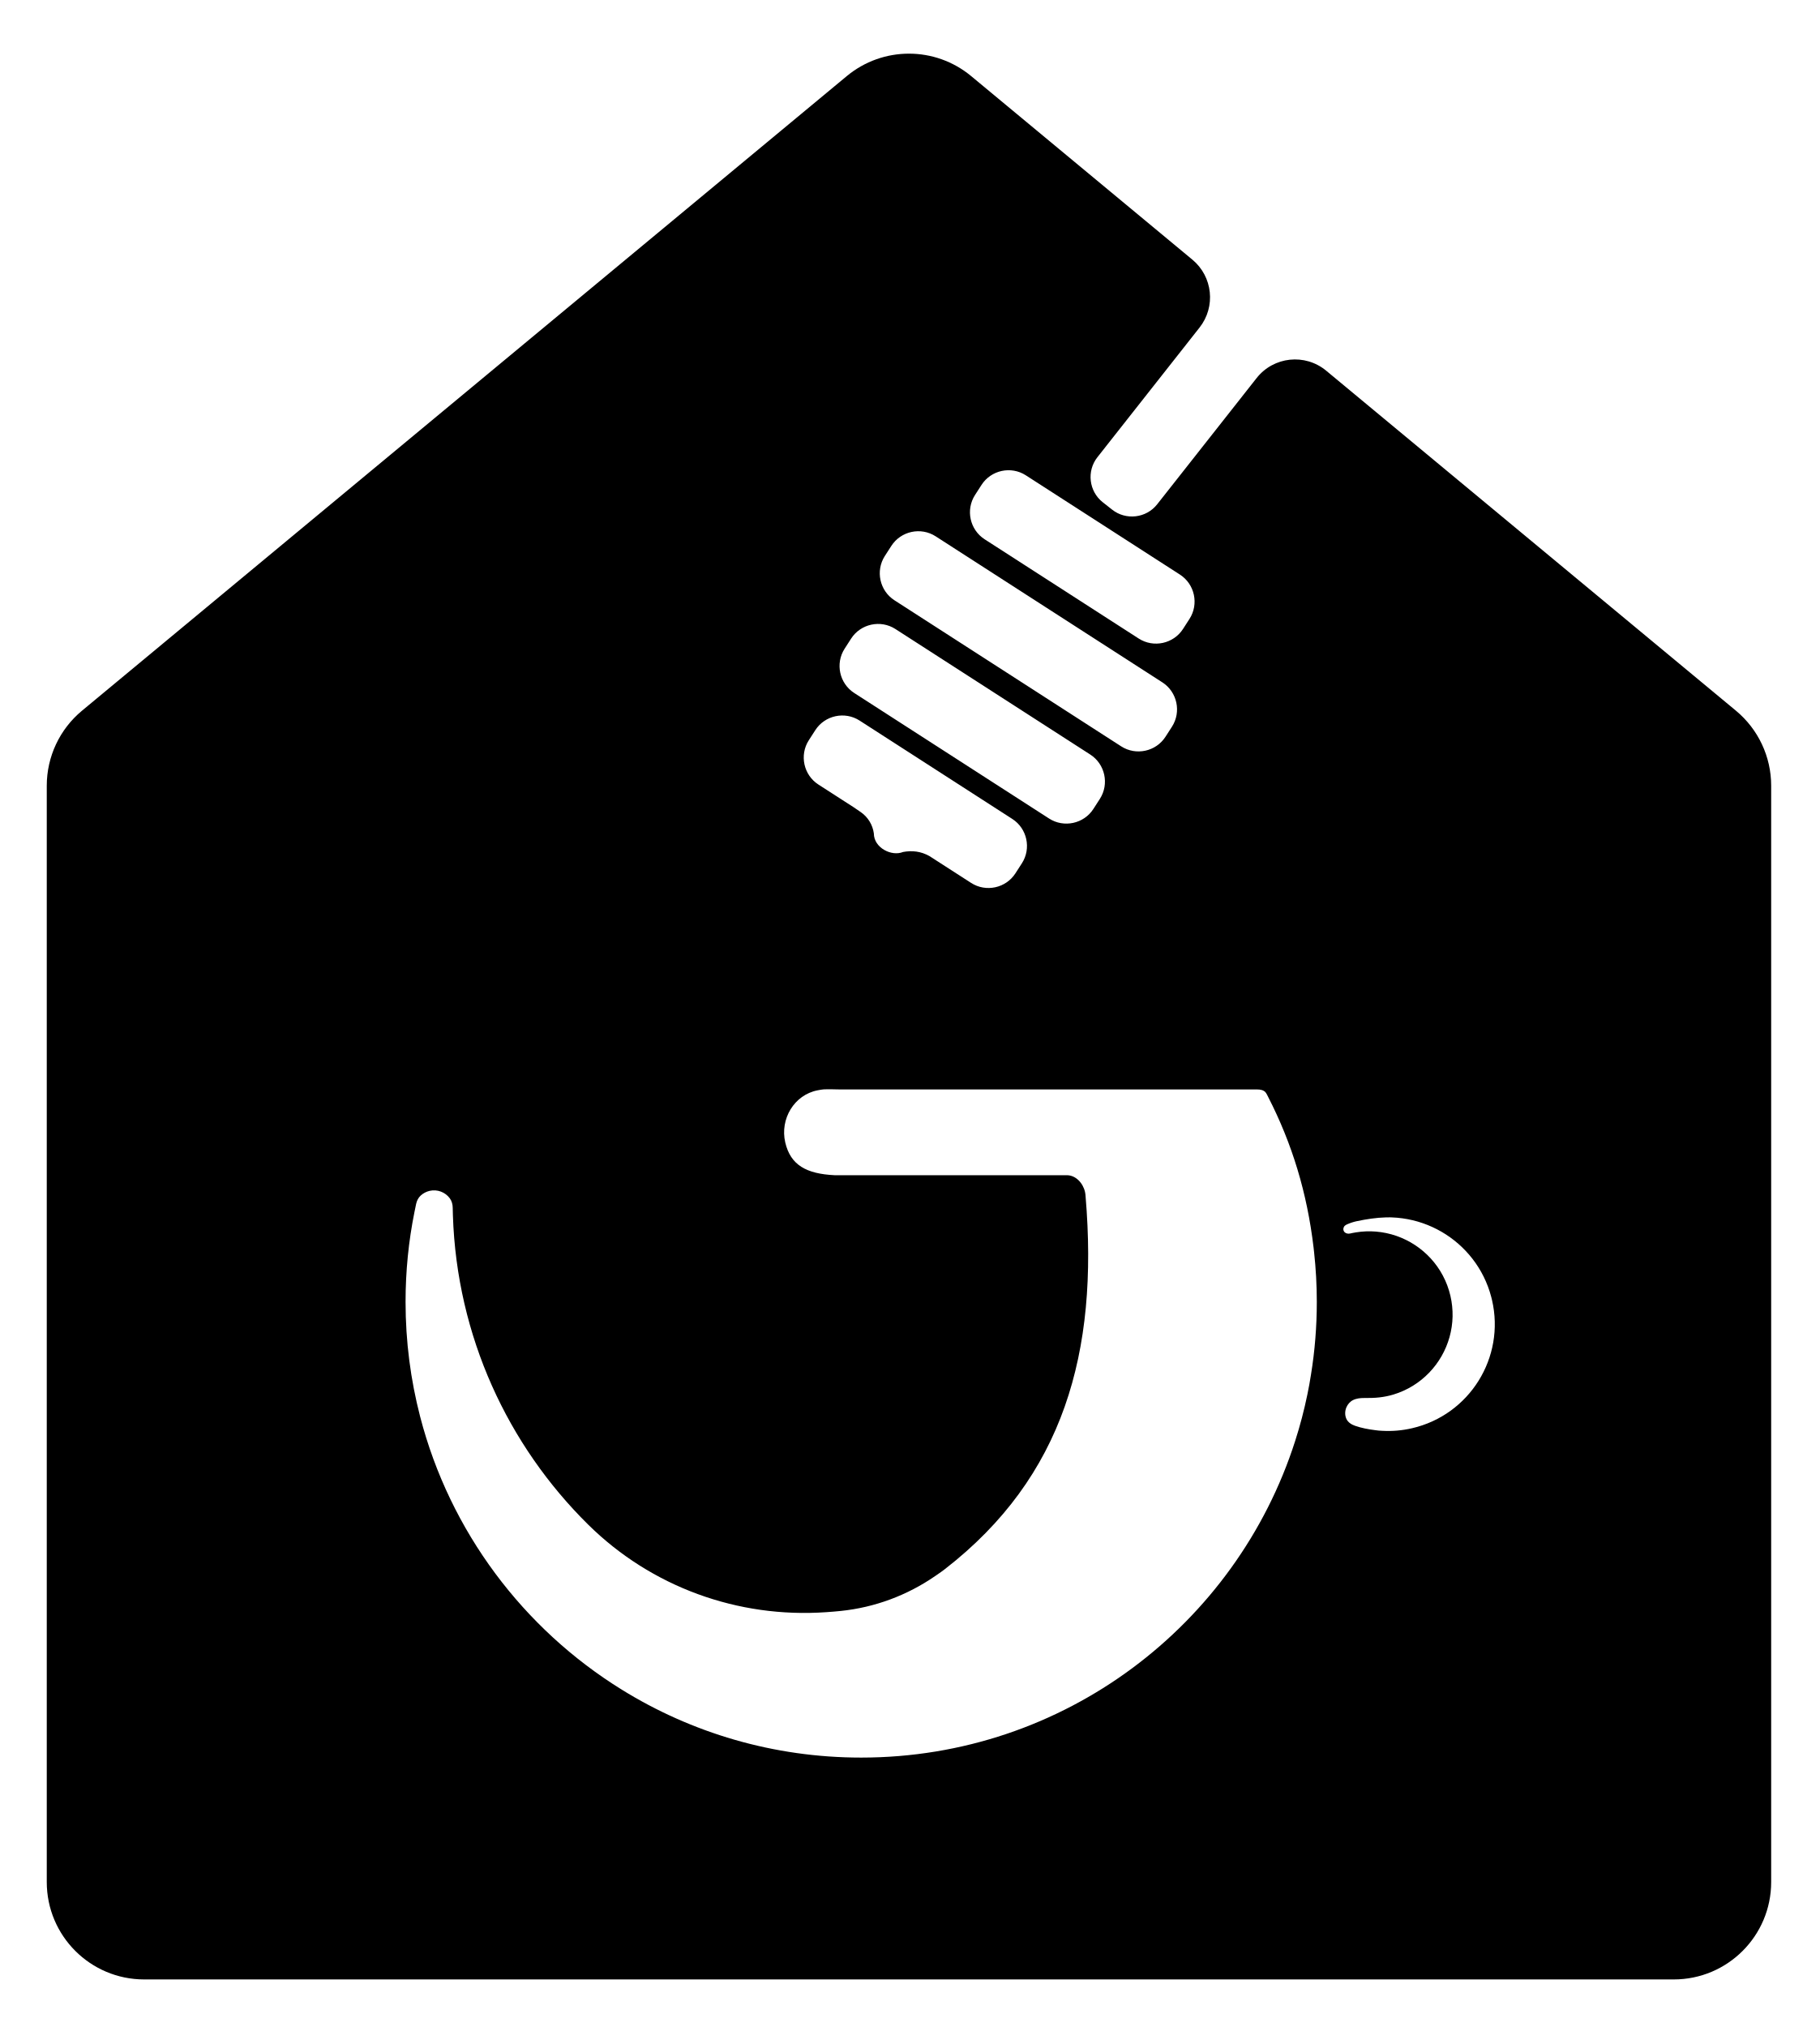
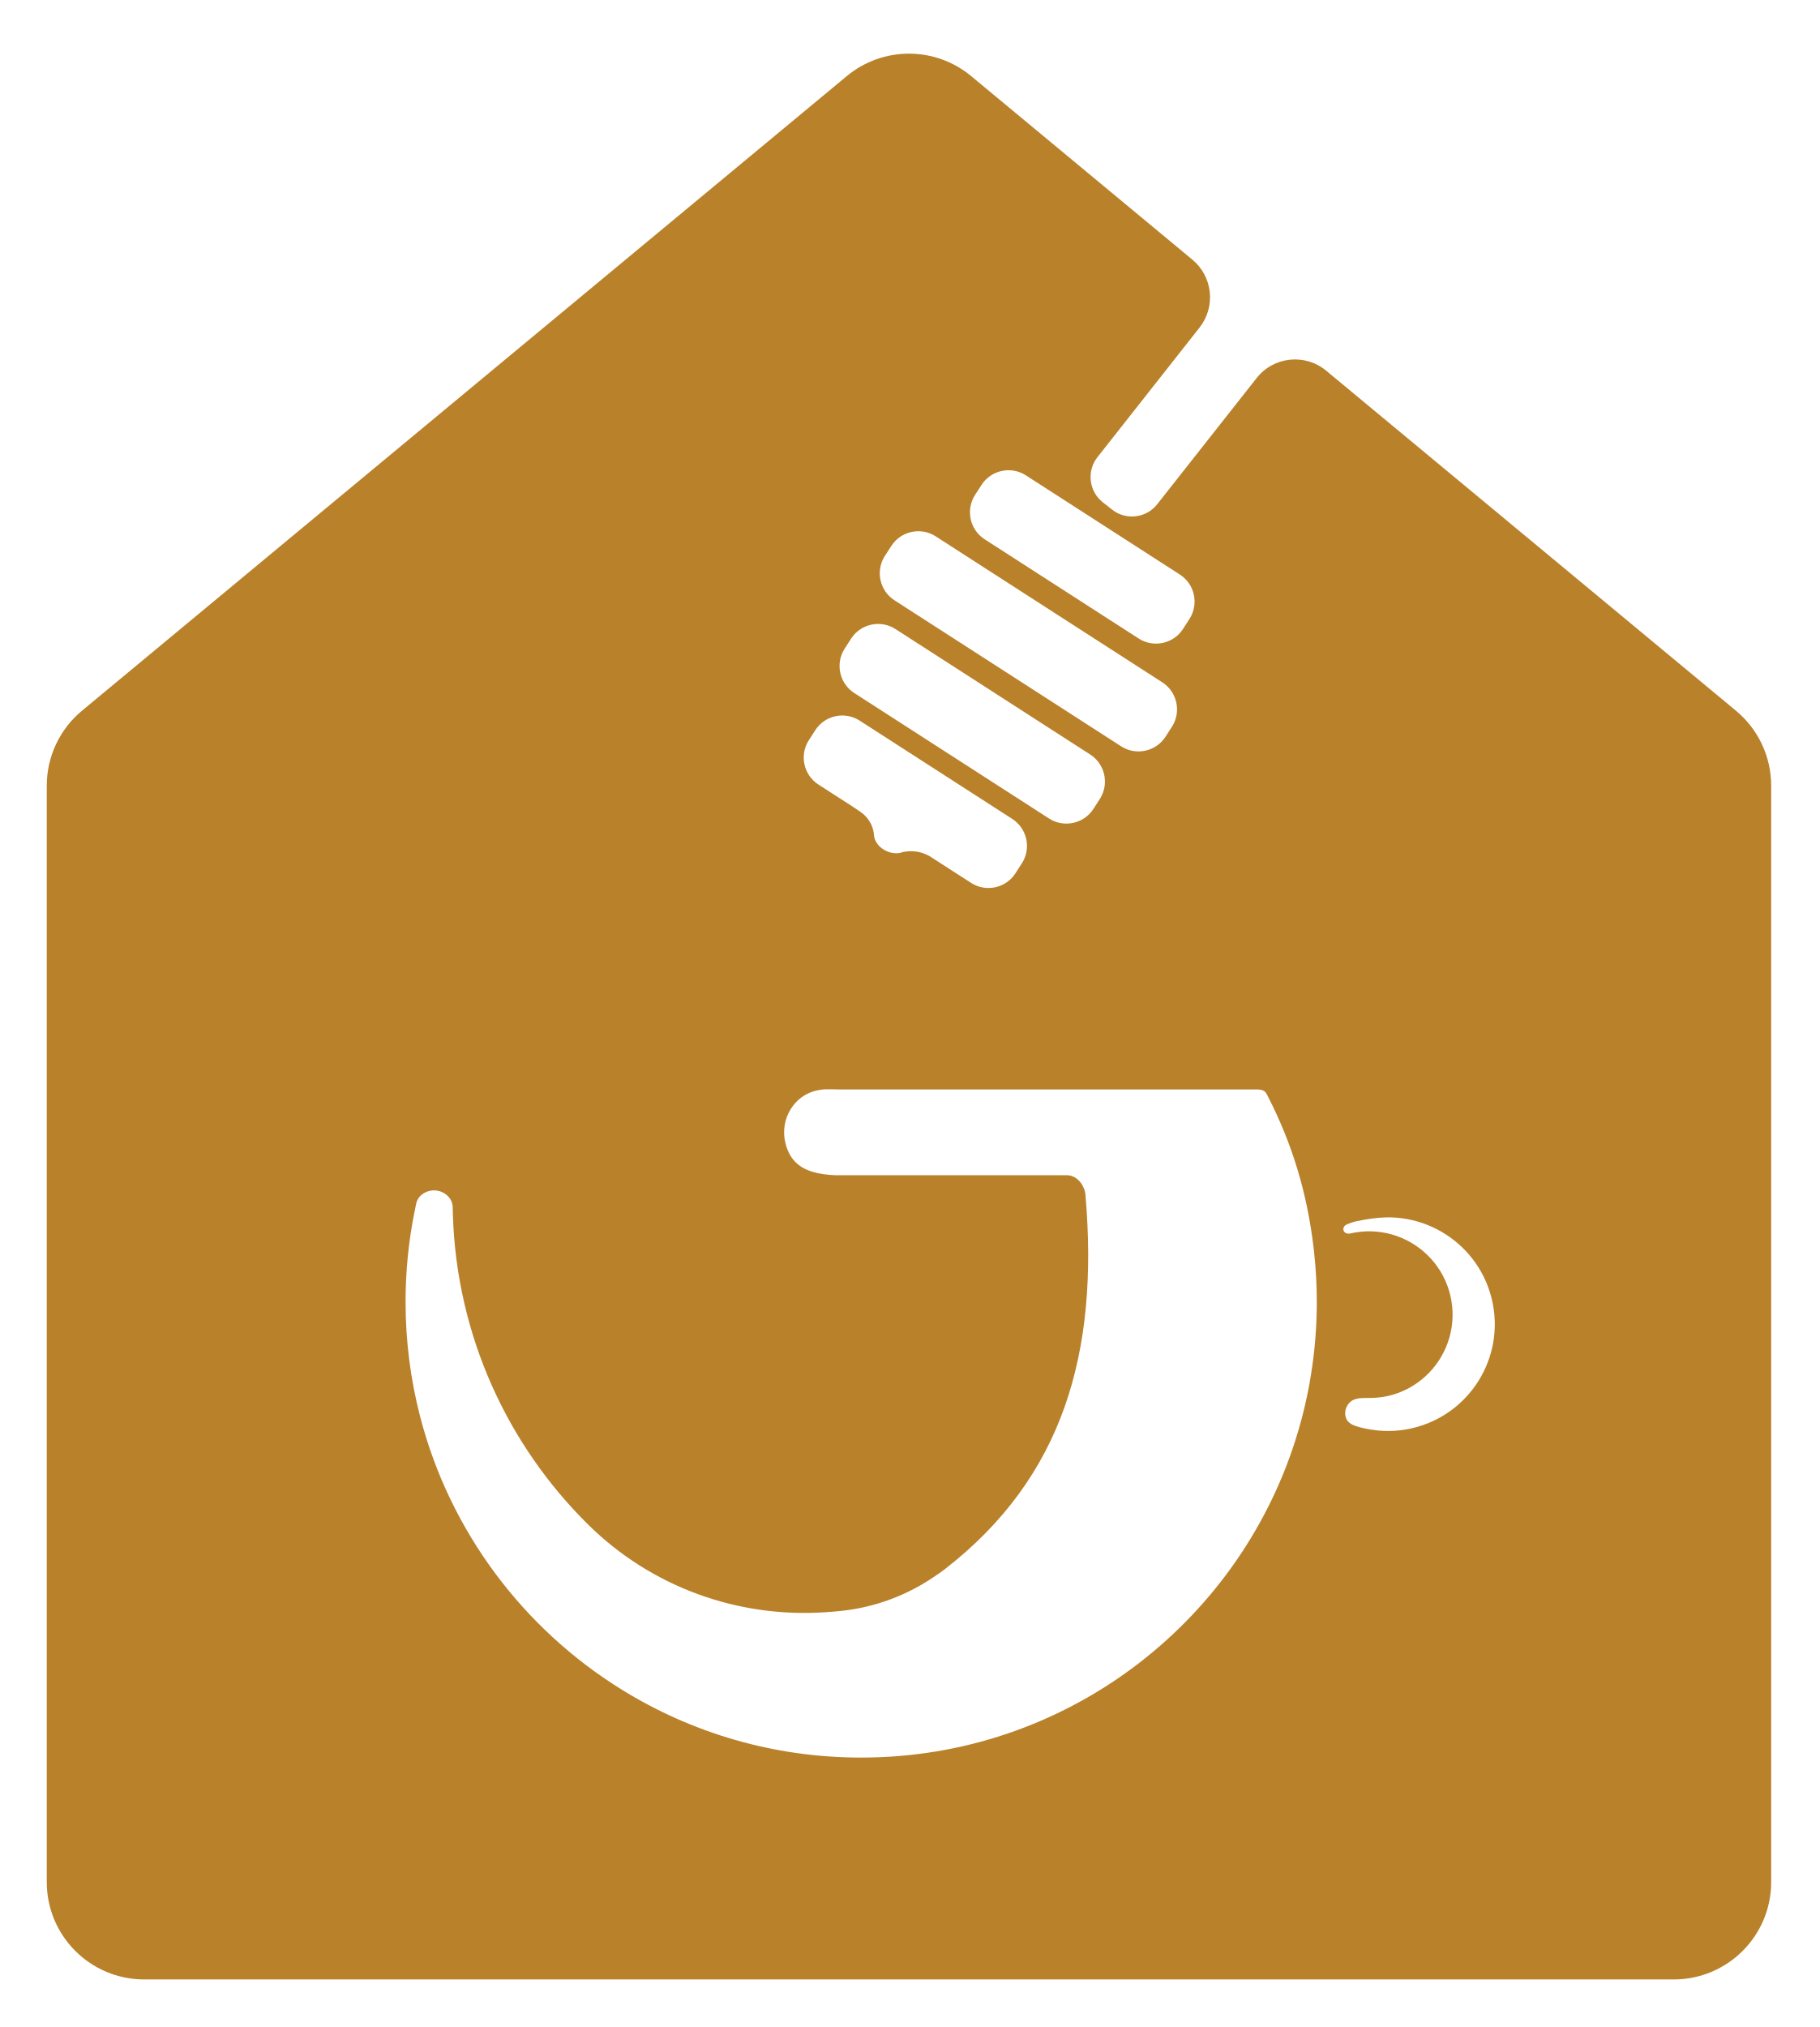
- <svg xmlns="http://www.w3.org/2000/svg" width="237" height="264" viewBox="0 0 237 264" shape-rendering="geometricPrecision">
-   <path d="M 183.941,186.013 C 183.304,186.162 182.656,186.265 182.005,186.322 C 181.369,186.377 180.729,186.387 180.091,186.353 C 179.770,186.353 179.441,186.306 179.123,186.266 C 178.250,186.157 177.340,185.990 176.508,185.697 C 176.042,185.533 175.592,185.259 175.379,184.795 C 175.163,184.326 175.181,183.763 175.382,183.292 C 175.551,182.894 175.858,182.542 176.247,182.349 C 176.698,182.126 177.209,182.076 177.705,182.078 C 178.359,182.080 179.021,182.075 179.671,182.000 C 180.291,181.929 180.905,181.810 181.502,181.629 C 182.395,181.359 183.252,180.974 184.046,180.485 C 184.818,180.009 185.529,179.436 186.159,178.783 C 186.781,178.138 187.324,177.415 187.770,176.637 C 188.218,175.857 188.568,175.023 188.811,174.158 C 189.058,173.279 189.193,172.370 189.212,171.458 C 189.230,170.557 189.135,169.654 188.932,168.777 C 188.825,168.313 188.687,167.857 188.520,167.411 C 188.356,166.974 188.163,166.547 187.944,166.134 C 187.729,165.728 187.487,165.336 187.221,164.960 C 186.958,164.589 186.672,164.235 186.365,163.900 C 186.060,163.567 185.734,163.253 185.390,162.961 C 185.047,162.669 184.686,162.399 184.309,162.152 C 183.933,161.906 183.542,161.682 183.138,161.484 C 182.734,161.285 182.317,161.111 181.891,160.963 C 181.462,160.815 181.025,160.694 180.581,160.600 C 180.133,160.506 179.679,160.440 179.223,160.403 C 178.362,160.330 177.494,160.368 176.641,160.504 C 176.474,160.531 176.308,160.560 176.142,160.592 C 175.992,160.622 175.830,160.678 175.678,160.677 C 175.428,160.676 175.183,160.586 175.055,160.358 C 174.925,160.124 174.983,159.819 175.178,159.639 C 175.273,159.553 175.389,159.495 175.506,159.445 C 175.909,159.269 176.327,159.134 176.757,159.044 C 178.000,158.784 179.265,158.587 180.538,158.554 C 180.722,158.549 180.907,158.550 181.092,158.550 C 181.169,158.551 181.246,158.555 181.323,158.558 C 181.781,158.575 182.238,158.615 182.692,158.678 C 183.142,158.740 183.589,158.824 184.031,158.930 C 184.470,159.035 184.903,159.162 185.330,159.310 C 185.754,159.456 186.172,159.624 186.580,159.811 C 186.988,159.997 187.386,160.204 187.774,160.428 C 188.161,160.653 188.538,160.896 188.902,161.157 C 189.267,161.418 189.619,161.697 189.957,161.992 C 190.295,162.288 190.620,162.600 190.928,162.927 C 191.239,163.256 191.533,163.600 191.809,163.957 C 192.088,164.317 192.349,164.691 192.590,165.077 C 192.835,165.467 193.059,165.869 193.263,166.281 C 193.470,166.700 193.656,167.128 193.820,167.565 C 193.986,168.010 194.130,168.463 194.250,168.923 C 194.285,169.055 194.318,169.189 194.349,169.322 C 196.086,176.807 191.425,184.281 183.941,186.013 M 170.770,179.019 C 170.639,179.885 170.479,180.741 170.304,181.592 C 169.878,183.665 169.343,185.703 168.702,187.690 C 161.043,211.600 138.630,228.911 112.177,228.911 C 100.742,228.911 90.064,225.677 81.003,220.070 C 68.182,212.141 58.605,199.470 54.725,184.496 C 53.489,179.725 52.828,174.719 52.828,169.563 C 52.828,165.553 53.223,161.633 53.989,157.848 C 54.054,157.489 54.129,157.135 54.209,156.780 C 54.300,156.373 54.495,155.986 54.805,155.706 C 55.120,155.420 55.511,155.205 55.957,155.100 C 56.981,154.864 58.005,155.277 58.590,156.068 C 58.850,156.419 58.964,156.859 58.970,157.296 C 58.975,157.630 58.981,157.964 58.995,158.294 C 59.506,174.043 66.154,188.246 76.627,198.579 C 84.838,206.679 96.107,210.779 107.616,209.973 C 108.247,209.933 108.878,209.878 109.508,209.813 C 113.934,209.362 118.169,207.785 121.829,205.257 C 121.904,205.207 121.974,205.157 122.034,205.117 C 122.399,204.871 122.755,204.616 123.100,204.351 C 138.539,192.361 143.115,176.146 141.408,155.825 C 141.408,155.785 141.403,155.740 141.398,155.700 C 141.398,155.655 141.393,155.610 141.388,155.565 C 141.378,155.460 141.358,155.350 141.333,155.240 C 141.063,154.068 140.125,153.076 138.995,153.062 C 138.714,153.058 138.474,153.058 138.139,153.062 L 108.888,153.062 L 108.706,153.061 C 105.051,152.878 102.975,151.760 102.284,148.782 C 101.583,145.743 103.446,142.590 106.510,142.003 C 106.875,141.933 106.976,141.913 107.299,141.882 C 107.309,141.881 107.646,141.872 107.797,141.868 C 108.180,141.860 108.257,141.872 108.695,141.878 L 109.515,141.893 L 163.776,141.893 C 164.151,141.893 164.552,141.963 164.817,142.229 C 164.957,142.374 165.158,142.794 165.193,142.874 C 168.322,148.977 170.264,155.375 171.105,162.479 C 171.130,162.674 171.155,162.874 171.170,163.069 C 171.405,165.202 171.526,167.370 171.526,169.563 C 171.526,172.782 171.270,175.940 170.770,179.019 M 105.356,96.409 L 106.200,95.098 C 107.444,93.167 110.041,92.605 111.972,93.849 L 131.864,106.662 C 133.795,107.906 134.357,110.503 133.113,112.434 L 132.269,113.744 C 131.025,115.675 128.428,116.237 126.498,114.994 L 121.096,111.514 C 119.945,110.854 118.778,110.753 117.626,110.965 C 116.133,111.577 113.829,110.421 113.827,108.546 C 113.673,107.414 113.047,106.401 112.103,105.757 L 111.179,105.126 L 106.605,102.180 C 104.675,100.936 104.112,98.339 105.356,96.409 M 110.021,84.485 L 110.865,83.174 C 112.109,81.243 114.706,80.681 116.636,81.925 L 142.020,98.275 C 143.950,99.519 144.512,102.116 143.269,104.047 L 142.425,105.357 C 141.181,107.288 138.584,107.850 136.653,106.607 L 111.270,90.256 C 109.339,89.012 108.777,86.415 110.021,84.485 M 115.260,72.410 L 116.105,71.099 C 117.348,69.168 119.945,68.606 121.876,69.850 L 151.411,88.874 C 153.341,90.118 153.903,92.715 152.660,94.646 L 151.816,95.956 C 150.572,97.887 147.975,98.449 146.044,97.205 L 116.510,78.181 C 114.579,76.937 114.017,74.340 115.260,72.410 M 127.008,64.465 L 127.852,63.154 C 129.095,61.223 131.693,60.661 133.623,61.905 L 153.695,74.834 C 155.625,76.077 156.188,78.674 154.944,80.605 L 154.100,81.916 C 152.856,83.846 150.259,84.408 148.328,83.165 L 128.257,70.236 C 126.326,68.992 125.764,66.395 127.008,64.465 M 226.126,92.565 L 172.751,48.282 C 169.996,45.996 165.899,46.430 163.684,49.242 L 150.731,65.683 C 149.310,67.487 146.672,67.800 144.868,66.379 L 143.643,65.414 C 141.839,63.993 141.526,61.354 142.947,59.550 L 156.254,42.659 C 158.392,39.946 157.976,36.024 155.319,33.819 L 126.502,9.911 C 121.805,6.014 114.998,6.014 110.301,9.911 L 10.678,92.565 C 7.772,94.976 6.092,98.554 6.092,102.329 L 6.092,245.119 C 6.092,252.125 11.772,257.805 18.778,257.805 L 218.025,257.805 C 225.032,257.805 230.712,252.125 230.712,245.119 L 230.712,102.329 C 230.712,98.554 229.031,94.976 226.126,92.565" fill="#000000" stroke="none" />
+ <svg xmlns="http://www.w3.org/2000/svg" fill="#B9812A" width="237" height="264" viewBox="0 0 237 264" shape-rendering="geometricPrecision">
+   <path id="house-mark" d="M 183.941,186.013 C 183.304,186.162 182.656,186.265 182.005,186.322 C 181.369,186.377 180.729,186.387 180.091,186.353 C 179.770,186.353 179.441,186.306 179.123,186.266 C 178.250,186.157 177.340,185.990 176.508,185.697 C 176.042,185.533 175.592,185.259 175.379,184.795 C 175.163,184.326 175.181,183.763 175.382,183.292 C 175.551,182.894 175.858,182.542 176.247,182.349 C 176.698,182.126 177.209,182.076 177.705,182.078 C 178.359,182.080 179.021,182.075 179.671,182.000 C 180.291,181.929 180.905,181.810 181.502,181.629 C 182.395,181.359 183.252,180.974 184.046,180.485 C 184.818,180.009 185.529,179.436 186.159,178.783 C 186.781,178.138 187.324,177.415 187.770,176.637 C 188.218,175.857 188.568,175.023 188.811,174.158 C 189.058,173.279 189.193,172.370 189.212,171.458 C 189.230,170.557 189.135,169.654 188.932,168.777 C 188.825,168.313 188.687,167.857 188.520,167.411 C 188.356,166.974 188.163,166.547 187.944,166.134 C 187.729,165.728 187.487,165.336 187.221,164.960 C 186.958,164.589 186.672,164.235 186.365,163.900 C 186.060,163.567 185.734,163.253 185.390,162.961 C 185.047,162.669 184.686,162.399 184.309,162.152 C 183.933,161.906 183.542,161.682 183.138,161.484 C 182.734,161.285 182.317,161.111 181.891,160.963 C 181.462,160.815 181.025,160.694 180.581,160.600 C 180.133,160.506 179.679,160.440 179.223,160.403 C 178.362,160.330 177.494,160.368 176.641,160.504 C 176.474,160.531 176.308,160.560 176.142,160.592 C 175.992,160.622 175.830,160.678 175.678,160.677 C 175.428,160.676 175.183,160.586 175.055,160.358 C 174.925,160.124 174.983,159.819 175.178,159.639 C 175.273,159.553 175.389,159.495 175.506,159.445 C 175.909,159.269 176.327,159.134 176.757,159.044 C 178.000,158.784 179.265,158.587 180.538,158.554 C 180.722,158.549 180.907,158.550 181.092,158.550 C 181.169,158.551 181.246,158.555 181.323,158.558 C 181.781,158.575 182.238,158.615 182.692,158.678 C 183.142,158.740 183.589,158.824 184.031,158.930 C 184.470,159.035 184.903,159.162 185.330,159.310 C 185.754,159.456 186.172,159.624 186.580,159.811 C 186.988,159.997 187.386,160.204 187.774,160.428 C 188.161,160.653 188.538,160.896 188.902,161.157 C 189.267,161.418 189.619,161.697 189.957,161.992 C 190.295,162.288 190.620,162.600 190.928,162.927 C 191.239,163.256 191.533,163.600 191.809,163.957 C 192.088,164.317 192.349,164.691 192.590,165.077 C 192.835,165.467 193.059,165.869 193.263,166.281 C 193.470,166.700 193.656,167.128 193.820,167.565 C 193.986,168.010 194.130,168.463 194.250,168.923 C 194.285,169.055 194.318,169.189 194.349,169.322 C 196.086,176.807 191.425,184.281 183.941,186.013 M 170.770,179.019 C 170.639,179.885 170.479,180.741 170.304,181.592 C 169.878,183.665 169.343,185.703 168.702,187.690 C 161.043,211.600 138.630,228.911 112.177,228.911 C 100.742,228.911 90.064,225.677 81.003,220.070 C 68.182,212.141 58.605,199.470 54.725,184.496 C 53.489,179.725 52.828,174.719 52.828,169.563 C 52.828,165.553 53.223,161.633 53.989,157.848 C 54.054,157.489 54.129,157.135 54.209,156.780 C 54.300,156.373 54.495,155.986 54.805,155.706 C 55.120,155.420 55.511,155.205 55.957,155.100 C 56.981,154.864 58.005,155.277 58.590,156.068 C 58.850,156.419 58.964,156.859 58.970,157.296 C 58.975,157.630 58.981,157.964 58.995,158.294 C 59.506,174.043 66.154,188.246 76.627,198.579 C 84.838,206.679 96.107,210.779 107.616,209.973 C 108.247,209.933 108.878,209.878 109.508,209.813 C 113.934,209.362 118.169,207.785 121.829,205.257 C 121.904,205.207 121.974,205.157 122.034,205.117 C 122.399,204.871 122.755,204.616 123.100,204.351 C 138.539,192.361 143.115,176.146 141.408,155.825 C 141.408,155.785 141.403,155.740 141.398,155.700 C 141.398,155.655 141.393,155.610 141.388,155.565 C 141.378,155.460 141.358,155.350 141.333,155.240 C 141.063,154.068 140.125,153.076 138.995,153.062 C 138.714,153.058 138.474,153.058 138.139,153.062 L 108.888,153.062 L 108.706,153.061 C 105.051,152.878 102.975,151.760 102.284,148.782 C 101.583,145.743 103.446,142.590 106.510,142.003 C 106.875,141.933 106.976,141.913 107.299,141.882 C 107.309,141.881 107.646,141.872 107.797,141.868 C 108.180,141.860 108.257,141.872 108.695,141.878 L 109.515,141.893 L 163.776,141.893 C 164.151,141.893 164.552,141.963 164.817,142.229 C 164.957,142.374 165.158,142.794 165.193,142.874 C 168.322,148.977 170.264,155.375 171.105,162.479 C 171.130,162.674 171.155,162.874 171.170,163.069 C 171.405,165.202 171.526,167.370 171.526,169.563 C 171.526,172.782 171.270,175.940 170.770,179.019 M 105.356,96.409 L 106.200,95.098 C 107.444,93.167 110.041,92.605 111.972,93.849 L 131.864,106.662 C 133.795,107.906 134.357,110.503 133.113,112.434 L 132.269,113.744 C 131.025,115.675 128.428,116.237 126.498,114.994 L 121.096,111.514 C 119.945,110.854 118.778,110.753 117.626,110.965 C 116.133,111.577 113.829,110.421 113.827,108.546 C 113.673,107.414 113.047,106.401 112.103,105.757 L 111.179,105.126 L 106.605,102.180 C 104.675,100.936 104.112,98.339 105.356,96.409 M 110.021,84.485 L 110.865,83.174 C 112.109,81.243 114.706,80.681 116.636,81.925 L 142.020,98.275 C 143.950,99.519 144.512,102.116 143.269,104.047 L 142.425,105.357 C 141.181,107.288 138.584,107.850 136.653,106.607 L 111.270,90.256 C 109.339,89.012 108.777,86.415 110.021,84.485 M 115.260,72.410 L 116.105,71.099 C 117.348,69.168 119.945,68.606 121.876,69.850 L 151.411,88.874 C 153.341,90.118 153.903,92.715 152.660,94.646 L 151.816,95.956 C 150.572,97.887 147.975,98.449 146.044,97.205 L 116.510,78.181 C 114.579,76.937 114.017,74.340 115.260,72.410 M 127.008,64.465 L 127.852,63.154 C 129.095,61.223 131.693,60.661 133.623,61.905 L 153.695,74.834 C 155.625,76.077 156.188,78.674 154.944,80.605 L 154.100,81.916 C 152.856,83.846 150.259,84.408 148.328,83.165 L 128.257,70.236 C 126.326,68.992 125.764,66.395 127.008,64.465 M 226.126,92.565 L 172.751,48.282 C 169.996,45.996 165.899,46.430 163.684,49.242 L 150.731,65.683 C 149.310,67.487 146.672,67.800 144.868,66.379 L 143.643,65.414 C 141.839,63.993 141.526,61.354 142.947,59.550 L 156.254,42.659 C 158.392,39.946 157.976,36.024 155.319,33.819 L 126.502,9.911 C 121.805,6.014 114.998,6.014 110.301,9.911 L 10.678,92.565 C 7.772,94.976 6.092,98.554 6.092,102.329 L 6.092,245.119 C 6.092,252.125 11.772,257.805 18.778,257.805 L 218.025,257.805 C 225.032,257.805 230.712,252.125 230.712,245.119 L 230.712,102.329 C 230.712,98.554 229.031,94.976 226.126,92.565" stroke="none" />
</svg>
